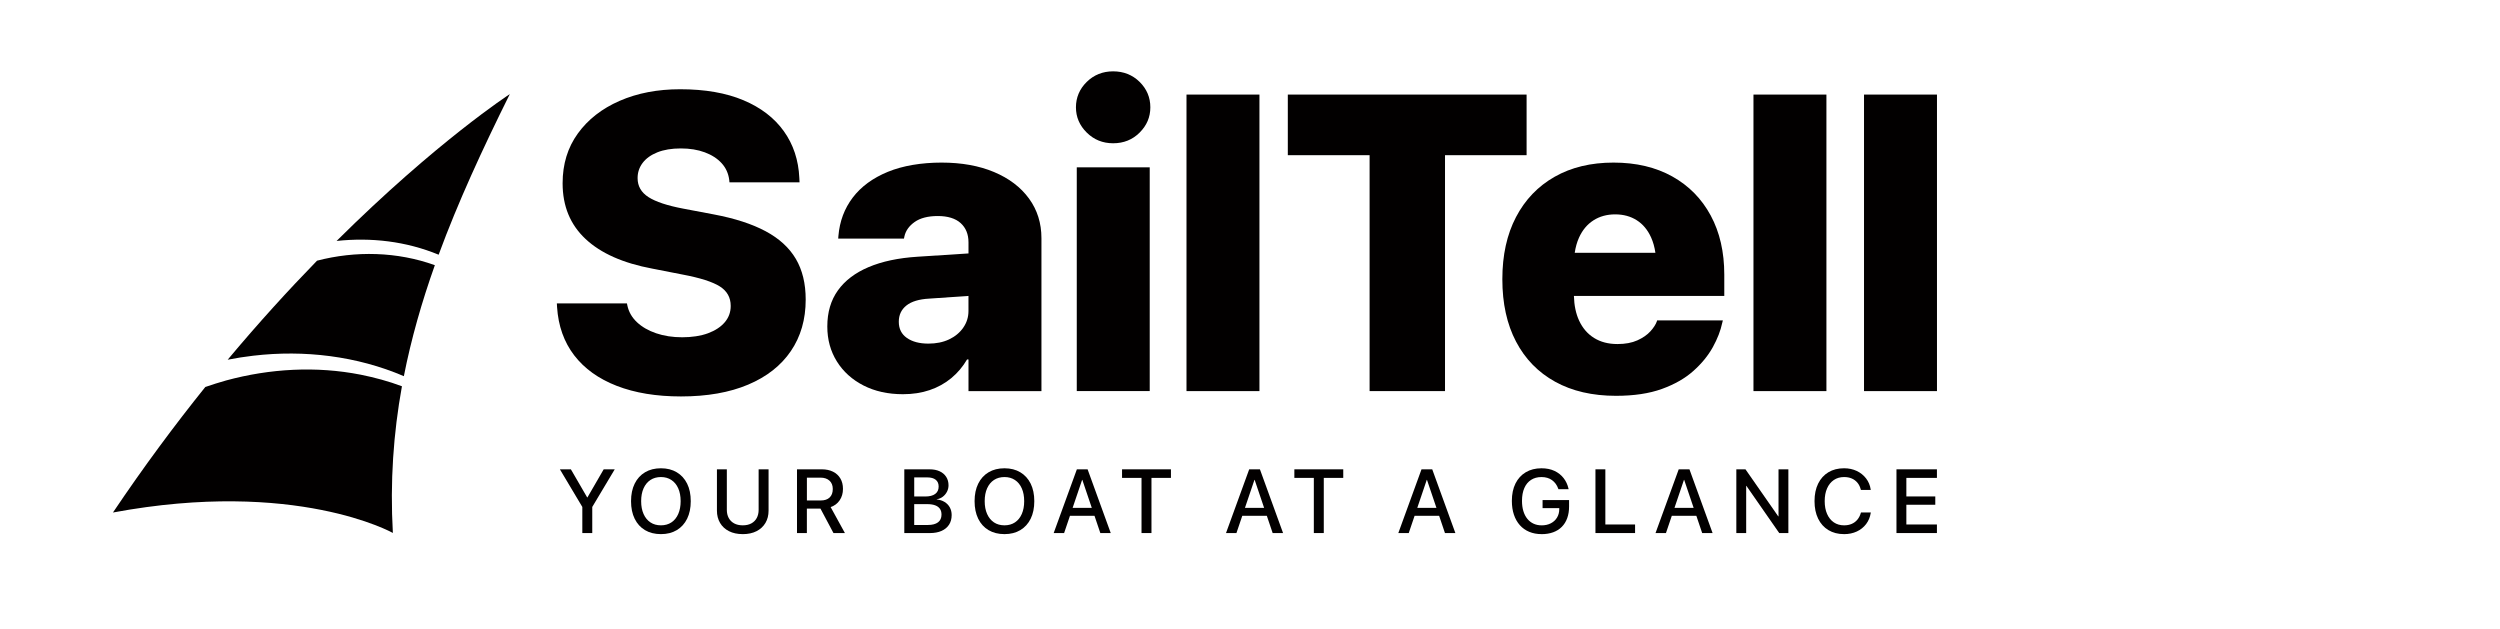
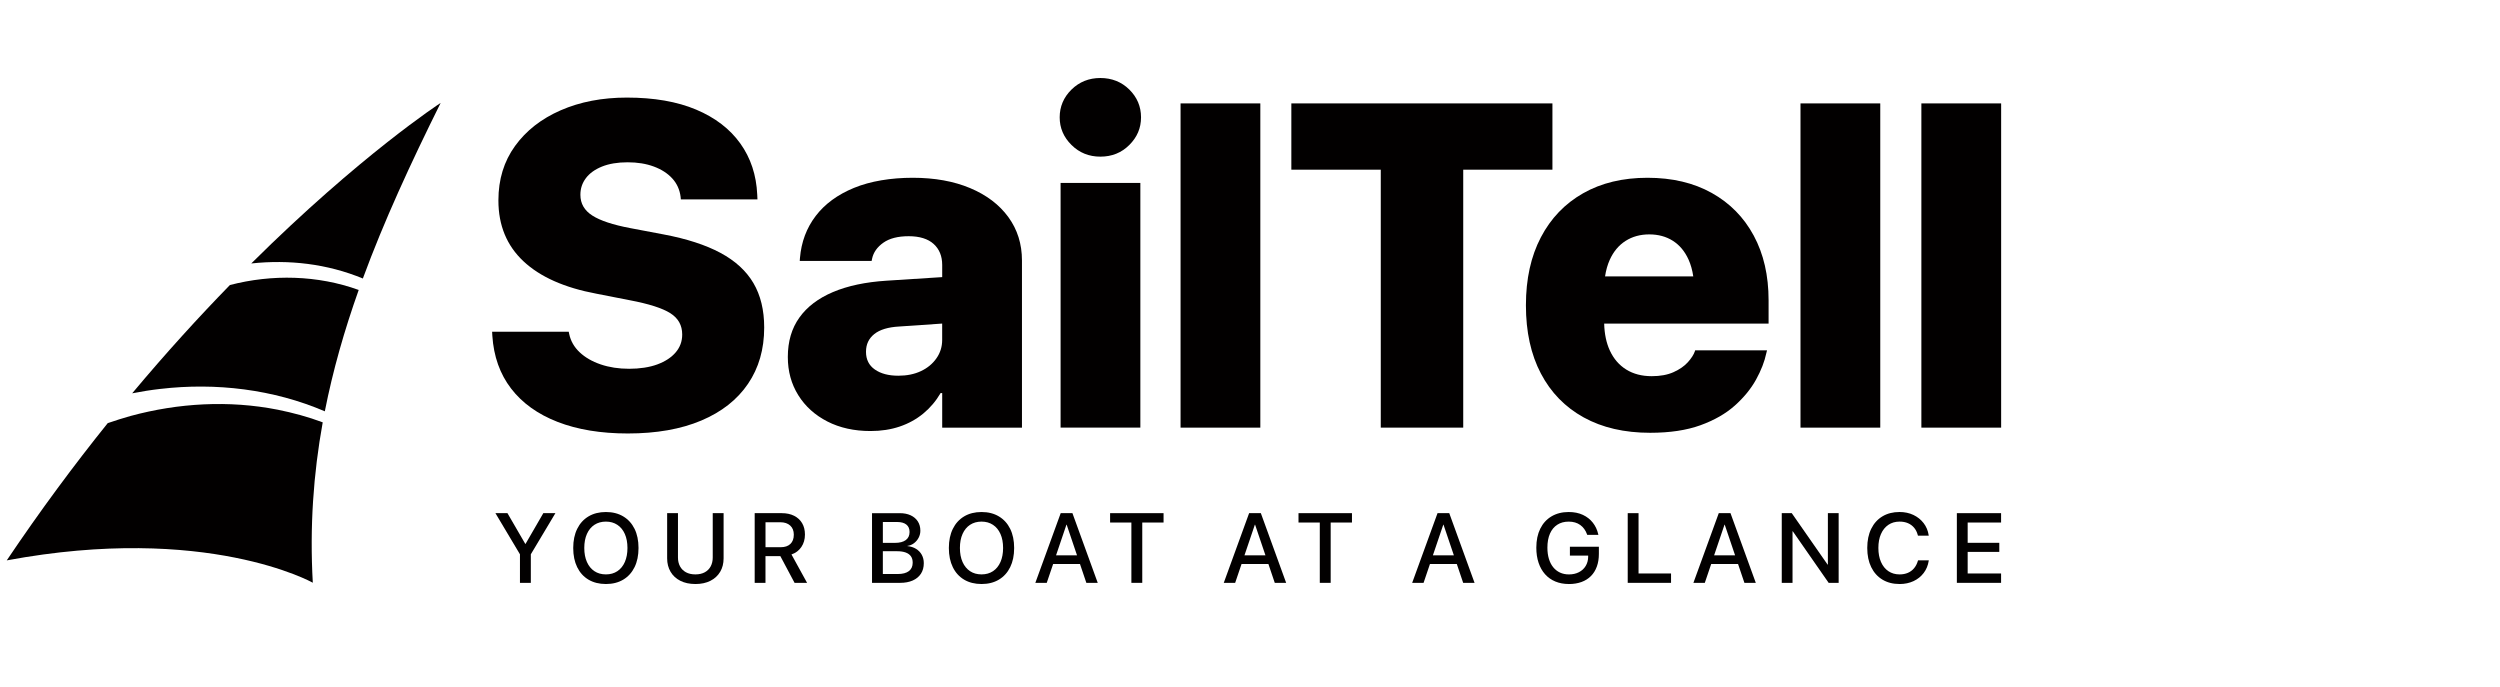
- <svg xmlns="http://www.w3.org/2000/svg" id="Layer_1" data-name="Layer 1" width="1990" height="500" viewBox="0 0 1990 500">
+ <svg xmlns="http://www.w3.org/2000/svg" id="Layer_1" data-name="Layer 1" width="1820" height="500" viewBox="0 0 1820 500">
  <defs>
    <style>
      .cls-1 {
        fill: #020000;
      }
    </style>
  </defs>
  <g>
-     <path class="cls-1" d="M542.06,315.57c-19.63,0-36.67-2.81-51.12-8.42-14.45-5.62-25.74-13.71-33.86-24.29-8.12-10.58-12.68-23.39-13.66-38.44l-.16-2.94h55.78l.33,1.64c1.09,5.13,3.62,9.57,7.61,13.33,3.98,3.76,9.08,6.71,15.29,8.83,6.22,2.13,13.14,3.19,20.77,3.19s14.8-1.06,20.53-3.19c5.73-2.13,10.17-5.04,13.33-8.75,3.16-3.71,4.74-8.02,4.74-12.92v-.16c0-6.65-2.89-11.8-8.67-15.46-5.78-3.65-15.6-6.79-29.44-9.41l-24.21-4.74c-23.34-4.36-41.09-12.24-53.24-23.64-12.16-11.39-18.24-26.14-18.24-44.25v-.16c0-15.16,4.03-28.32,12.1-39.5,8.07-11.18,19.16-19.85,33.29-26.01,14.12-6.16,30.18-9.24,48.17-9.24,19.74,0,36.53,2.92,50.38,8.75,13.85,5.83,24.56,14.04,32.14,24.62,7.58,10.58,11.7,23.01,12.35,37.29l.16,3.44h-55.78l-.16-1.8c-.65-5.23-2.67-9.7-6.05-13.41-3.38-3.71-7.85-6.6-13.41-8.67-5.56-2.07-11.94-3.11-19.14-3.11s-13.52,1.04-18.65,3.11c-5.13,2.07-9.03,4.88-11.7,8.42-2.67,3.55-4.01,7.55-4.01,12.02v.16c0,6.33,2.89,11.34,8.67,15.05,5.78,3.71,14.99,6.76,27.64,9.16l24.21,4.58c16.79,3.16,30.59,7.63,41.38,13.41,10.8,5.78,18.81,13.11,24.05,22,5.23,8.89,7.85,19.66,7.85,32.31v.16c0,15.7-3.93,29.34-11.78,40.89-7.85,11.56-19.19,20.48-34.02,26.74-14.83,6.27-32.66,9.41-53.49,9.41Z" />
-     <path class="cls-1" d="M819.08,158.04c-6.6-9.05-15.87-16.08-27.81-21.1-11.94-5.01-25.87-7.52-41.79-7.52s-30.83,2.45-42.77,7.36c-11.94,4.91-21.24,11.72-27.89,20.45-6.65,8.73-10.47,18.92-11.45,30.59l-.16,2.13h52.34l.33-1.64c.98-4.58,3.71-8.45,8.18-11.61,4.47-3.16,10.63-4.74,18.48-4.74s14.01,1.88,18.16,5.64c4.14,3.76,6.22,8.86,6.22,15.29v8.85l-40.57,2.61c-15.27.98-28.25,3.74-38.93,8.26-10.69,4.53-18.84,10.71-24.46,18.57-5.62,7.85-8.42,17.4-8.42,28.63v.16c0,10.36,2.54,19.6,7.61,27.73,5.07,8.13,12.13,14.5,21.18,19.14,9.05,4.63,19.52,6.95,31.41,6.95,7.74,0,14.83-1.09,21.26-3.27,6.43-2.18,12.16-5.34,17.18-9.49,5.01-4.14,9.21-9.1,12.59-14.89h1.15v25.19h58.07v-121.7c0-11.99-3.3-22.52-9.9-31.57ZM766.73,260.85c-2.78,3.98-6.54,7.09-11.29,9.32-4.74,2.24-10.22,3.35-16.44,3.35-7.09,0-12.79-1.5-17.09-4.5-4.31-3-6.46-7.28-6.46-12.84v-.16c0-5.34,2.02-9.62,6.05-12.84,4.03-3.21,10.08-5.04,18.16-5.48l31.24-2.14v11.96c0,4.91-1.39,9.35-4.17,13.33Z" />
-     <path class="cls-1" d="M886.06,114.04c-8.29,0-15.29-2.83-21.02-8.51-5.73-5.67-8.59-12.38-8.59-20.12s2.86-14.58,8.59-20.2c5.72-5.61,12.73-8.42,21.02-8.42s15.43,2.81,21.1,8.42c5.67,5.62,8.51,12.35,8.51,20.2s-2.84,14.45-8.51,20.12c-5.67,5.67-12.71,8.51-21.1,8.51ZM857.11,311.31v-178.13h58.07v178.13h-58.07Z" />
-     <path class="cls-1" d="M944.45,311.31V75.28h58.07v236.04h-58.07Z" />
-     <path class="cls-1" d="M1090.2,311.31V123.53h-65.1v-48.25h190.07v48.25h-64.94v187.78h-60.03Z" />
-     <path class="cls-1" d="M1372.53,218.57c0-17.99-3.6-33.67-10.8-47.03-7.2-13.36-17.4-23.72-30.59-31.08-13.2-7.36-28.79-11.04-46.78-11.04s-33.62,3.76-46.86,11.29c-13.25,7.52-23.5,18.21-30.75,32.06-7.25,13.85-10.88,30.32-10.88,49.4v.16c0,19.19,3.62,35.72,10.88,49.56,7.25,13.85,17.64,24.51,31.16,31.98,13.52,7.47,29.66,11.2,48.42,11.2,14.28,0,26.47-1.83,36.56-5.48,10.08-3.65,18.43-8.42,25.03-14.31,6.6-5.89,11.75-12.19,15.46-18.89,3.71-6.71,6.22-13.17,7.52-19.38l.49-1.96h-52.34l-.16.65c-.87,2.51-2.59,5.18-5.15,8.02-2.56,2.84-6.03,5.23-10.39,7.2-4.36,1.96-9.65,2.94-15.87,2.94-7.2,0-13.39-1.61-18.57-4.83-5.18-3.21-9.16-7.82-11.94-13.82-2.56-5.52-3.93-12.07-4.13-19.63h119.69v-17.01ZM1268.41,175.38c4.96-3.16,10.71-4.74,17.26-4.74s12.27,1.55,17.17,4.66c4.91,3.11,8.72,7.69,11.45,13.74,1.62,3.6,2.75,7.67,3.41,12.19h-64.22c.66-4.43,1.78-8.45,3.39-12.02,2.72-6.05,6.57-10.66,11.53-13.82Z" />
-     <path class="cls-1" d="M1395.76,311.31V75.28h58.07v236.04h-58.07Z" />
-     <path class="cls-1" d="M1483.76,311.31V75.28h58.07v236.04h-58.07Z" />
-     <path class="cls-1" d="M463.53,424.31v-20.78l-17.86-29.95h8.75l12.97,22.36h.21l12.94-22.36h8.79l-17.89,29.95v20.78h-7.91Z" />
-     <path class="cls-1" d="M526.11,425.16c-4.9,0-9.13-1.06-12.69-3.18-3.56-2.12-6.3-5.14-8.23-9.07-1.92-3.93-2.88-8.57-2.88-13.94v-.07c0-5.37.97-10.01,2.9-13.92,1.93-3.91,4.68-6.93,8.24-9.05,3.56-2.12,7.78-3.18,12.66-3.18s9.06,1.07,12.62,3.2c3.56,2.13,6.3,5.15,8.23,9.05s2.88,8.54,2.88,13.9v.07c0,5.37-.96,10.01-2.88,13.92-1.92,3.91-4.66,6.94-8.21,9.07-3.55,2.13-7.76,3.2-12.64,3.2ZM526.11,418.16c3.23,0,6.02-.79,8.37-2.36,2.34-1.57,4.15-3.8,5.41-6.68s1.9-6.27,1.9-10.16v-.07c0-3.91-.64-7.31-1.92-10.18-1.28-2.87-3.09-5.09-5.45-6.64-2.36-1.56-5.13-2.34-8.31-2.34s-5.99.77-8.35,2.32-4.18,3.76-5.47,6.63c-1.29,2.87-1.93,6.28-1.93,10.21v.07c0,3.91.64,7.31,1.93,10.2s3.11,5.1,5.45,6.66c2.34,1.56,5.13,2.34,8.37,2.34Z" />
-     <path class="cls-1" d="M591.25,425.16c-4.24,0-7.9-.78-10.97-2.34s-5.44-3.74-7.1-6.56-2.5-6.07-2.5-9.77v-32.91h7.88v32.27c0,2.46.5,4.61,1.49,6.45,1,1.84,2.44,3.28,4.32,4.31,1.89,1.03,4.18,1.55,6.87,1.55s4.98-.52,6.86-1.55c1.88-1.03,3.3-2.47,4.29-4.31.98-1.84,1.48-3.99,1.48-6.45v-32.27h7.91v32.91c0,3.7-.83,6.96-2.48,9.76-1.65,2.8-4.01,4.99-7.08,6.56s-6.73,2.36-10.97,2.36Z" />
-     <path class="cls-1" d="M634.41,424.31v-50.73h19.72c3.45,0,6.43.63,8.96,1.9s4.48,3.06,5.85,5.38,2.06,5.07,2.06,8.26v.07c0,3.45-.87,6.46-2.62,9.04-1.75,2.58-4.14,4.38-7.19,5.41l11.36,20.67h-9.11l-10.34-19.44h-10.83v19.44h-7.88ZM642.29,398.37h11.07c3.02,0,5.37-.79,7.03-2.37,1.66-1.58,2.5-3.83,2.5-6.73v-.07c0-2.79-.87-4.99-2.62-6.59-1.75-1.6-4.13-2.41-7.15-2.41h-10.83v18.18Z" />
-     <path class="cls-1" d="M756.06,403.9c-.97-1.77-2.36-3.21-4.15-4.32-1.79-1.11-3.9-1.79-6.31-2.02v-.14c1.8-.26,3.42-.93,4.83-2,1.42-1.08,2.54-2.41,3.36-4.01.82-1.59,1.23-3.28,1.23-5.06v-.07c0-2.55-.62-4.79-1.85-6.7-1.23-1.91-2.96-3.39-5.2-4.43-2.24-1.04-4.87-1.56-7.89-1.56h-20.25v50.73h20.36c3.61,0,6.7-.57,9.28-1.72,2.58-1.15,4.56-2.79,5.96-4.92,1.39-2.13,2.09-4.69,2.09-7.66v-.07c0-2.25-.49-4.26-1.46-6.03ZM738.19,380.02c2.86,0,5.07.62,6.63,1.86,1.56,1.24,2.34,3.04,2.34,5.38v.07c0,2.53-.91,4.48-2.74,5.84-1.83,1.36-4.48,2.04-7.95,2.04h-8.75v-15.19h10.48ZM749.44,409.62c0,2.7-.93,4.75-2.78,6.15s-4.54,2.11-8.05,2.11h-10.9v-16.59h10.34c2.51,0,4.61.31,6.29.93,1.69.62,2.96,1.54,3.81,2.76.86,1.22,1.28,2.74,1.28,4.57v.07Z" />
-     <path class="cls-1" d="M799.57,425.16c-4.9,0-9.13-1.06-12.69-3.18-3.56-2.12-6.31-5.14-8.23-9.07-1.92-3.93-2.88-8.57-2.88-13.94v-.07c0-5.37.97-10.01,2.9-13.92,1.93-3.91,4.68-6.93,8.24-9.05,3.56-2.12,7.78-3.18,12.66-3.18s9.06,1.07,12.62,3.2c3.56,2.13,6.3,5.15,8.23,9.05,1.92,3.9,2.88,8.54,2.88,13.9v.07c0,5.37-.96,10.01-2.88,13.92-1.92,3.91-4.66,6.94-8.21,9.07-3.55,2.13-7.76,3.2-12.64,3.2ZM799.57,418.16c3.23,0,6.02-.79,8.37-2.36,2.34-1.57,4.15-3.8,5.41-6.68s1.9-6.27,1.9-10.16v-.07c0-3.91-.64-7.31-1.92-10.18-1.28-2.87-3.09-5.09-5.45-6.64-2.36-1.56-5.13-2.34-8.31-2.34s-5.99.77-8.35,2.32-4.18,3.76-5.47,6.63c-1.29,2.87-1.93,6.28-1.93,10.21v.07c0,3.91.64,7.31,1.93,10.2,1.29,2.88,3.11,5.1,5.45,6.66,2.34,1.56,5.13,2.34,8.37,2.34Z" />
-     <path class="cls-1" d="M875.85,424.31h8.3l-18.42-50.73h-8.54l-18.46,50.73h8.3l4.65-13.71h19.55l4.63,13.71ZM853.81,404.27l7.55-22.29h.18l7.53,22.29h-15.26Z" />
-     <path class="cls-1" d="M908.65,424.31v-43.91h-15.5v-6.82h38.92v6.82h-15.5v43.91h-7.91Z" />
-     <path class="cls-1" d="M1013.02,424.31h8.3l-18.42-50.73h-8.54l-18.46,50.73h8.3l4.65-13.71h19.55l4.63,13.71ZM990.98,404.27l7.55-22.29h.18l7.53,22.29h-15.26Z" />
-     <path class="cls-1" d="M1045.81,424.31v-43.91h-15.5v-6.82h38.92v6.82h-15.5v43.91h-7.91Z" />
-     <path class="cls-1" d="M1150.18,424.31h8.3l-18.42-50.73h-8.54l-18.46,50.73h8.3l4.65-13.71h19.55l4.63,13.71ZM1128.15,404.27l7.55-22.29h.18l7.53,22.29h-15.26Z" />
-     <path class="cls-1" d="M1227.1,425.16c-3.63,0-6.91-.61-9.83-1.83s-5.4-2.98-7.45-5.27c-2.05-2.3-3.63-5.07-4.73-8.33-1.1-3.26-1.65-6.93-1.65-11v-.04c0-5.34.96-9.95,2.88-13.82s4.65-6.86,8.19-8.96,7.71-3.16,12.52-3.16c3.94,0,7.38.7,10.34,2.09,2.95,1.39,5.37,3.3,7.24,5.71,1.88,2.41,3.16,5.16,3.87,8.23l.14.6h-8.12l-.14-.39c-1.05-2.93-2.71-5.2-4.97-6.82s-5.04-2.43-8.35-2.43-5.98.75-8.31,2.25c-2.33,1.5-4.12,3.66-5.36,6.49-1.24,2.82-1.86,6.22-1.86,10.18v.04c0,3.02.36,5.74,1.09,8.14.73,2.4,1.78,4.45,3.15,6.13s3.02,2.98,4.94,3.87c1.92.89,4.09,1.34,6.5,1.34,2.74,0,5.16-.54,7.26-1.62,2.1-1.08,3.74-2.58,4.92-4.52s1.79-4.18,1.81-6.73v-.84h-13.29v-6.43h21.09v5.2c0,3.42-.49,6.49-1.48,9.21-.98,2.72-2.42,5.03-4.31,6.93s-4.18,3.34-6.89,4.32-5.77,1.48-9.19,1.48Z" />
-     <path class="cls-1" d="M1269.98,424.31v-50.73h7.88v43.91h23.66v6.82h-31.54Z" />
-     <path class="cls-1" d="M1354.92,424.31h8.3l-18.42-50.73h-8.54l-18.46,50.73h8.3l4.65-13.71h19.55l4.63,13.71ZM1332.88,404.27l7.55-22.29h.18l7.53,22.29h-15.26Z" />
-     <path class="cls-1" d="M1382.12,424.31v-50.73h7.28l31.22,44.82-8.33-7.38h3.41v-37.44h7.84v50.73h-7.28l-31.22-44.89,8.33,7.35h-3.41v37.55h-7.84Z" />
-     <path class="cls-1" d="M1467.87,425.16c-4.78,0-8.94-1.07-12.46-3.2-3.53-2.13-6.25-5.16-8.17-9.09-1.92-3.93-2.88-8.57-2.88-13.94v-.04c0-5.37.96-10.01,2.88-13.92,1.92-3.91,4.64-6.93,8.16-9.05,3.52-2.12,7.68-3.18,12.48-3.18,3.73,0,7.09.72,10.09,2.14,3,1.43,5.47,3.41,7.42,5.94s3.18,5.47,3.69,8.82l.04.35h-7.84l-.21-.7c-.54-1.99-1.41-3.7-2.62-5.13-1.21-1.43-2.7-2.53-4.46-3.29-1.77-.76-3.8-1.14-6.1-1.14-3.14,0-5.87.79-8.17,2.36-2.31,1.57-4.1,3.79-5.36,6.64-1.27,2.86-1.9,6.25-1.9,10.16v.04c0,3.89.63,7.28,1.9,10.18,1.27,2.9,3.06,5.13,5.38,6.7,2.32,1.57,5.04,2.36,8.16,2.36,2.25,0,4.26-.38,6.03-1.14,1.77-.76,3.28-1.88,4.52-3.36s2.17-3.28,2.78-5.41l.11-.35h7.84l-.07.35c-.52,3.38-1.74,6.33-3.67,8.88-1.93,2.54-4.4,4.52-7.4,5.92s-6.38,2.11-10.12,2.11Z" />
-     <path class="cls-1" d="M1509.59,424.31v-50.73h32.2v6.82h-24.33v14.77h23.03v6.61h-23.03v15.71h24.33v6.82h-32.2Z" />
+     <path class="cls-1" d="M457.06,315.57c-19.63,0-36.67-2.81-51.12-8.42-14.45-5.62-25.74-13.71-33.86-24.29-8.12-10.58-12.68-23.39-13.66-38.44l-.16-2.94h55.78l.33,1.64c1.09,5.13,3.62,9.57,7.61,13.33,3.98,3.76,9.08,6.71,15.29,8.83,6.22,2.13,13.14,3.19,20.77,3.19s14.8-1.06,20.53-3.19c5.73-2.13,10.17-5.04,13.33-8.75,3.16-3.71,4.74-8.02,4.74-12.92v-.16c0-6.65-2.89-11.8-8.67-15.46-5.78-3.65-15.6-6.79-29.44-9.41l-24.21-4.74c-23.34-4.36-41.09-12.24-53.24-23.64-12.16-11.39-18.24-26.14-18.24-44.25v-.16c0-15.16,4.03-28.32,12.1-39.5,8.07-11.18,19.16-19.85,33.29-26.01,14.12-6.16,30.18-9.24,48.17-9.24,19.74,0,36.53,2.92,50.38,8.75,13.85,5.83,24.56,14.04,32.14,24.62,7.58,10.58,11.7,23.01,12.35,37.29l.16,3.44h-55.78l-.16-1.8c-.65-5.23-2.67-9.7-6.05-13.41-3.38-3.71-7.85-6.6-13.41-8.67-5.56-2.07-11.94-3.11-19.14-3.11s-13.52,1.04-18.65,3.11c-5.13,2.07-9.03,4.88-11.7,8.42-2.67,3.55-4.01,7.55-4.01,12.02v.16c0,6.33,2.89,11.34,8.67,15.05,5.78,3.71,14.99,6.76,27.64,9.16l24.21,4.58c16.79,3.16,30.59,7.63,41.38,13.41,10.8,5.78,18.81,13.11,24.05,22,5.23,8.89,7.85,19.66,7.85,32.31v.16c0,15.7-3.93,29.34-11.78,40.89-7.85,11.56-19.19,20.48-34.02,26.74-14.83,6.27-32.66,9.41-53.49,9.41Z" />
+     <path class="cls-1" d="M734.08,158.04c-6.6-9.05-15.87-16.08-27.81-21.1-11.94-5.01-25.87-7.52-41.79-7.52s-30.83,2.45-42.77,7.36c-11.94,4.91-21.24,11.72-27.89,20.45-6.65,8.73-10.47,18.92-11.45,30.59l-.16,2.13h52.34l.33-1.64c.98-4.58,3.71-8.45,8.18-11.61,4.47-3.16,10.63-4.74,18.48-4.74s14.01,1.88,18.16,5.64c4.14,3.76,6.22,8.86,6.22,15.29v8.85l-40.57,2.61c-15.27.98-28.25,3.74-38.93,8.26-10.69,4.53-18.84,10.71-24.46,18.57-5.62,7.85-8.42,17.4-8.42,28.63v.16c0,10.36,2.54,19.6,7.61,27.73,5.07,8.13,12.13,14.5,21.18,19.14,9.05,4.63,19.52,6.95,31.41,6.95,7.74,0,14.83-1.09,21.26-3.27,6.43-2.18,12.16-5.34,17.18-9.49,5.01-4.14,9.21-9.1,12.59-14.89h1.15v25.19h58.07v-121.7c0-11.99-3.3-22.52-9.9-31.57ZM681.73,260.85c-2.78,3.98-6.54,7.09-11.29,9.32-4.74,2.24-10.22,3.35-16.44,3.35-7.09,0-12.79-1.5-17.09-4.5-4.31-3-6.46-7.28-6.46-12.84v-.16c0-5.34,2.02-9.62,6.05-12.84,4.03-3.21,10.08-5.04,18.16-5.48l31.24-2.14v11.96c0,4.91-1.39,9.35-4.17,13.33Z" />
+     <path class="cls-1" d="M801.06,114.04c-8.29,0-15.29-2.83-21.02-8.51-5.73-5.67-8.59-12.38-8.59-20.12s2.86-14.58,8.59-20.2c5.72-5.61,12.73-8.42,21.02-8.42s15.43,2.81,21.1,8.42c5.67,5.62,8.51,12.35,8.51,20.2s-2.84,14.45-8.51,20.12c-5.67,5.67-12.71,8.51-21.1,8.51ZM772.11,311.31v-178.13h58.07v178.13h-58.07Z" />
+     <path class="cls-1" d="M859.45,311.31V75.28h58.07v236.04h-58.07Z" />
+     <path class="cls-1" d="M1005.2,311.31V123.53h-65.1v-48.25h190.07v48.25h-64.94v187.78h-60.03Z" />
+     <path class="cls-1" d="M1287.53,218.57c0-17.99-3.6-33.67-10.8-47.03-7.2-13.36-17.4-23.72-30.59-31.08-13.2-7.36-28.79-11.04-46.78-11.04s-33.62,3.76-46.86,11.29c-13.25,7.52-23.5,18.21-30.75,32.06-7.25,13.85-10.88,30.32-10.88,49.4v.16c0,19.19,3.62,35.72,10.88,49.56,7.25,13.85,17.64,24.51,31.16,31.98,13.52,7.47,29.66,11.2,48.42,11.2,14.28,0,26.47-1.83,36.56-5.48,10.08-3.65,18.43-8.42,25.03-14.31,6.6-5.89,11.75-12.19,15.46-18.89,3.71-6.71,6.22-13.17,7.52-19.38l.49-1.96h-52.34l-.16.65c-.87,2.51-2.59,5.18-5.15,8.02-2.56,2.84-6.03,5.23-10.39,7.2-4.36,1.96-9.65,2.94-15.87,2.94-7.2,0-13.39-1.61-18.57-4.83-5.18-3.21-9.16-7.82-11.94-13.82-2.56-5.52-3.93-12.07-4.13-19.63h119.69v-17.01ZM1183.41,175.38c4.96-3.16,10.71-4.74,17.26-4.74s12.27,1.55,17.17,4.66c4.91,3.11,8.72,7.69,11.45,13.74,1.62,3.6,2.75,7.67,3.41,12.19h-64.22c.66-4.43,1.78-8.45,3.39-12.02,2.72-6.05,6.57-10.66,11.53-13.82Z" />
+     <path class="cls-1" d="M1310.76,311.31V75.28h58.07v236.04h-58.07Z" />
+     <path class="cls-1" d="M1398.76,311.31V75.28h58.07v236.04h-58.07Z" />
+     <path class="cls-1" d="M378.53,424.31v-20.78l-17.86-29.95h8.75l12.97,22.36h.21l12.94-22.36h8.79l-17.89,29.95v20.78h-7.91Z" />
+     <path class="cls-1" d="M441.11,425.16c-4.9,0-9.13-1.06-12.69-3.18-3.56-2.12-6.3-5.14-8.23-9.07-1.92-3.93-2.88-8.57-2.88-13.94v-.07c0-5.37.97-10.01,2.9-13.92,1.93-3.91,4.68-6.93,8.24-9.05,3.56-2.12,7.78-3.18,12.66-3.18s9.06,1.07,12.62,3.2c3.56,2.13,6.3,5.15,8.23,9.05,1.92,3.9,2.88,8.54,2.88,13.9v.07c0,5.37-.96,10.01-2.88,13.92-1.92,3.91-4.66,6.94-8.21,9.07-3.55,2.13-7.76,3.2-12.64,3.2ZM441.11,418.16c3.23,0,6.02-.79,8.37-2.36,2.34-1.57,4.15-3.8,5.41-6.68s1.9-6.27,1.9-10.16v-.07c0-3.91-.64-7.31-1.92-10.18-1.28-2.87-3.09-5.09-5.45-6.64-2.36-1.56-5.13-2.34-8.31-2.34s-5.99.77-8.35,2.32-4.18,3.76-5.47,6.63c-1.29,2.87-1.93,6.28-1.93,10.21v.07c0,3.91.64,7.31,1.93,10.2s3.11,5.1,5.45,6.66c2.34,1.56,5.13,2.34,8.37,2.34Z" />
+     <path class="cls-1" d="M506.25,425.16c-4.24,0-7.9-.78-10.97-2.34s-5.44-3.74-7.1-6.56-2.5-6.07-2.5-9.77v-32.91h7.88v32.27c0,2.46.5,4.61,1.49,6.45,1,1.84,2.44,3.28,4.32,4.31,1.89,1.03,4.18,1.55,6.87,1.55s4.98-.52,6.86-1.55c1.88-1.03,3.3-2.47,4.29-4.31.98-1.84,1.48-3.99,1.48-6.45v-32.27h7.91v32.91c0,3.7-.83,6.96-2.48,9.76-1.65,2.8-4.01,4.99-7.08,6.56s-6.73,2.36-10.97,2.36Z" />
+     <path class="cls-1" d="M549.41,424.31v-50.73h19.72c3.45,0,6.43.63,8.96,1.9s4.48,3.06,5.85,5.38,2.06,5.07,2.06,8.26v.07c0,3.45-.87,6.46-2.62,9.04-1.75,2.58-4.14,4.38-7.19,5.41l11.36,20.67h-9.11l-10.34-19.44h-10.83v19.44h-7.88ZM557.29,398.37h11.07c3.02,0,5.37-.79,7.03-2.37,1.66-1.58,2.5-3.83,2.5-6.73v-.07c0-2.79-.87-4.99-2.62-6.59-1.75-1.6-4.13-2.41-7.15-2.41h-10.83v18.18Z" />
+     <path class="cls-1" d="M671.06,403.9c-.97-1.77-2.36-3.21-4.15-4.32-1.79-1.11-3.9-1.79-6.31-2.02v-.14c1.8-.26,3.42-.93,4.83-2,1.42-1.08,2.54-2.41,3.36-4.01.82-1.59,1.23-3.28,1.23-5.06v-.07c0-2.55-.62-4.79-1.85-6.7-1.23-1.91-2.96-3.39-5.2-4.43-2.24-1.04-4.87-1.56-7.89-1.56h-20.25v50.73h20.36c3.61,0,6.7-.57,9.28-1.72,2.58-1.15,4.56-2.79,5.96-4.92,1.39-2.13,2.09-4.69,2.09-7.66v-.07c0-2.25-.49-4.26-1.46-6.03ZM653.19,380.02c2.86,0,5.07.62,6.63,1.86,1.56,1.24,2.34,3.04,2.34,5.38v.07c0,2.53-.91,4.48-2.74,5.84-1.83,1.36-4.48,2.04-7.95,2.04h-8.75v-15.19h10.48ZM664.44,409.62c0,2.7-.93,4.75-2.78,6.15s-4.54,2.11-8.05,2.11h-10.9v-16.59h10.34c2.51,0,4.61.31,6.29.93,1.69.62,2.96,1.54,3.81,2.76.86,1.22,1.28,2.74,1.28,4.57v.07Z" />
+     <path class="cls-1" d="M714.57,425.16c-4.9,0-9.13-1.06-12.69-3.18-3.56-2.12-6.31-5.14-8.23-9.07-1.92-3.93-2.88-8.57-2.88-13.94v-.07c0-5.37.97-10.01,2.9-13.92,1.93-3.91,4.68-6.93,8.24-9.05,3.56-2.12,7.78-3.18,12.66-3.18s9.06,1.07,12.62,3.2c3.56,2.13,6.3,5.15,8.23,9.05,1.92,3.9,2.88,8.54,2.88,13.9v.07c0,5.37-.96,10.01-2.88,13.92-1.92,3.91-4.66,6.94-8.21,9.07-3.55,2.13-7.76,3.2-12.64,3.2ZM714.57,418.16c3.23,0,6.02-.79,8.37-2.36,2.34-1.57,4.15-3.8,5.41-6.68s1.9-6.27,1.9-10.16v-.07c0-3.91-.64-7.31-1.92-10.18-1.28-2.87-3.09-5.09-5.45-6.64-2.36-1.56-5.13-2.34-8.31-2.34s-5.99.77-8.35,2.32-4.18,3.76-5.47,6.63c-1.29,2.87-1.93,6.28-1.93,10.21v.07c0,3.91.64,7.31,1.93,10.2,1.29,2.88,3.11,5.1,5.45,6.66,2.34,1.56,5.13,2.34,8.37,2.34Z" />
+     <path class="cls-1" d="M790.85,424.31h8.3l-18.42-50.73h-8.54l-18.46,50.73h8.3l4.65-13.71h19.55l4.63,13.71ZM768.81,404.27l7.55-22.29h.18l7.53,22.29h-15.26Z" />
+     <path class="cls-1" d="M823.65,424.31v-43.91h-15.5v-6.82h38.92v6.82h-15.5v43.91h-7.91Z" />
+     <path class="cls-1" d="M928.02,424.31h8.3l-18.42-50.73h-8.54l-18.46,50.73h8.3l4.65-13.71h19.55l4.63,13.71ZM905.98,404.27l7.55-22.29h.18l7.53,22.29h-15.26Z" />
+     <path class="cls-1" d="M960.81,424.31v-43.91h-15.5v-6.82h38.92v6.82h-15.5v43.91h-7.91Z" />
+     <path class="cls-1" d="M1065.18,424.31h8.3l-18.42-50.73h-8.54l-18.46,50.73h8.3l4.65-13.71h19.55l4.63,13.71ZM1043.15,404.27l7.55-22.29h.18l7.53,22.29h-15.26Z" />
+     <path class="cls-1" d="M1142.1,425.16c-3.63,0-6.91-.61-9.83-1.83s-5.4-2.98-7.45-5.27c-2.05-2.3-3.63-5.07-4.73-8.33-1.1-3.26-1.65-6.93-1.65-11v-.04c0-5.34.96-9.95,2.88-13.82s4.65-6.86,8.19-8.96,7.71-3.16,12.52-3.16c3.94,0,7.38.7,10.34,2.09,2.95,1.39,5.37,3.3,7.24,5.71,1.88,2.41,3.16,5.16,3.87,8.23l.14.6h-8.12l-.14-.39c-1.05-2.93-2.71-5.2-4.97-6.82s-5.04-2.43-8.35-2.43-5.98.75-8.31,2.25c-2.33,1.5-4.12,3.66-5.36,6.49-1.24,2.82-1.86,6.22-1.86,10.18v.04c0,3.02.36,5.74,1.09,8.14.73,2.4,1.78,4.45,3.15,6.13s3.02,2.98,4.94,3.87c1.92.89,4.09,1.34,6.5,1.34,2.74,0,5.16-.54,7.26-1.62,2.1-1.08,3.74-2.58,4.92-4.52s1.79-4.18,1.81-6.73v-.84h-13.29v-6.43h21.09v5.2c0,3.42-.49,6.49-1.48,9.21-.98,2.72-2.42,5.03-4.31,6.93s-4.18,3.34-6.89,4.32-5.77,1.48-9.19,1.48Z" />
+     <path class="cls-1" d="M1184.98,424.31v-50.73h7.88v43.91h23.66v6.82h-31.54Z" />
+     <path class="cls-1" d="M1269.92,424.31h8.3l-18.42-50.73h-8.54l-18.46,50.73h8.3l4.65-13.71h19.55l4.63,13.71ZM1247.88,404.27l7.55-22.29h.18l7.53,22.29h-15.26Z" />
+     <path class="cls-1" d="M1297.12,424.31v-50.73h7.28l31.22,44.82-8.33-7.38h3.41v-37.44h7.84v50.73h-7.28l-31.22-44.89,8.33,7.35h-3.41v37.55h-7.84Z" />
+     <path class="cls-1" d="M1382.87,425.16c-4.78,0-8.94-1.07-12.46-3.2-3.53-2.13-6.25-5.16-8.17-9.09-1.92-3.93-2.88-8.57-2.88-13.94v-.04c0-5.37.96-10.01,2.88-13.92,1.92-3.91,4.64-6.93,8.16-9.05,3.52-2.12,7.68-3.18,12.48-3.18,3.73,0,7.09.72,10.09,2.14,3,1.43,5.47,3.41,7.42,5.94s3.18,5.47,3.69,8.82l.04.35h-7.84l-.21-.7c-.54-1.99-1.41-3.7-2.62-5.13-1.21-1.43-2.7-2.53-4.46-3.29-1.77-.76-3.8-1.14-6.1-1.14-3.14,0-5.87.79-8.17,2.36-2.31,1.57-4.1,3.79-5.36,6.64-1.27,2.86-1.9,6.25-1.9,10.16v.04c0,3.89.63,7.28,1.9,10.18,1.27,2.9,3.06,5.13,5.38,6.7,2.32,1.57,5.04,2.36,8.16,2.36,2.25,0,4.26-.38,6.03-1.14,1.77-.76,3.28-1.88,4.52-3.36s2.17-3.28,2.78-5.41l.11-.35h7.84l-.07.35c-.52,3.38-1.74,6.33-3.67,8.88-1.93,2.54-4.4,4.52-7.4,5.92s-6.38,2.11-10.12,2.11Z" />
+     <path class="cls-1" d="M1424.59,424.31v-50.73h32.2v6.82h-24.33v14.77h23.03v6.61h-23.03v15.71h24.33v6.82h-32.2Z" />
  </g>
-   <path class="cls-1" d="M267.92,191.8c27.48-2.95,55.27.23,81.24,10.95,15.33-41.63,34.66-83.62,56.64-127.84,0,0-58.37,37.94-137.88,116.89Z" />
-   <path class="cls-1" d="M319.95,307.47c-10.64-4-21.7-6.97-32.78-9.21-35.5-7-72.34-4.88-107.14,4.57-5.58,1.57-11.11,3.32-16.6,5.21-24.31,30.24-49.05,63.52-73.52,99.92,145.65-27.1,222.81,16.26,222.81,16.26-2.3-40.73.43-79.21,7.22-116.75Z" />
-   <path class="cls-1" d="M201.74,283.13c40.4-4.73,82.3.25,119.73,16.31,5.86-29.77,14.24-59,24.67-88.35-29.92-10.81-63.05-11.57-93.77-3.59-22.55,23.14-46.53,49.41-71.14,78.83,6.79-1.33,13.63-2.42,20.51-3.21Z" />
+   <path class="cls-1" d="M182.92,191.8c27.48-2.95,55.27.23,81.24,10.95,15.33-41.63,34.66-83.62,56.64-127.84,0,0-58.37,37.94-137.88,116.89Z" />
+   <path class="cls-1" d="M234.95,307.47c-10.64-4-21.7-6.97-32.78-9.21-35.5-7-72.34-4.88-107.14,4.57-5.58,1.57-11.11,3.32-16.6,5.21-24.31,30.24-49.05,63.52-73.52,99.92,145.65-27.1,222.81,16.26,222.81,16.26-2.3-40.73.43-79.21,7.22-116.75Z" />
+   <path class="cls-1" d="M116.74,283.13c40.4-4.73,82.3.25,119.73,16.31,5.86-29.77,14.24-59,24.67-88.35-29.92-10.81-63.05-11.57-93.77-3.59-22.55,23.14-46.53,49.41-71.14,78.83,6.79-1.33,13.63-2.42,20.51-3.21Z" />
</svg>
